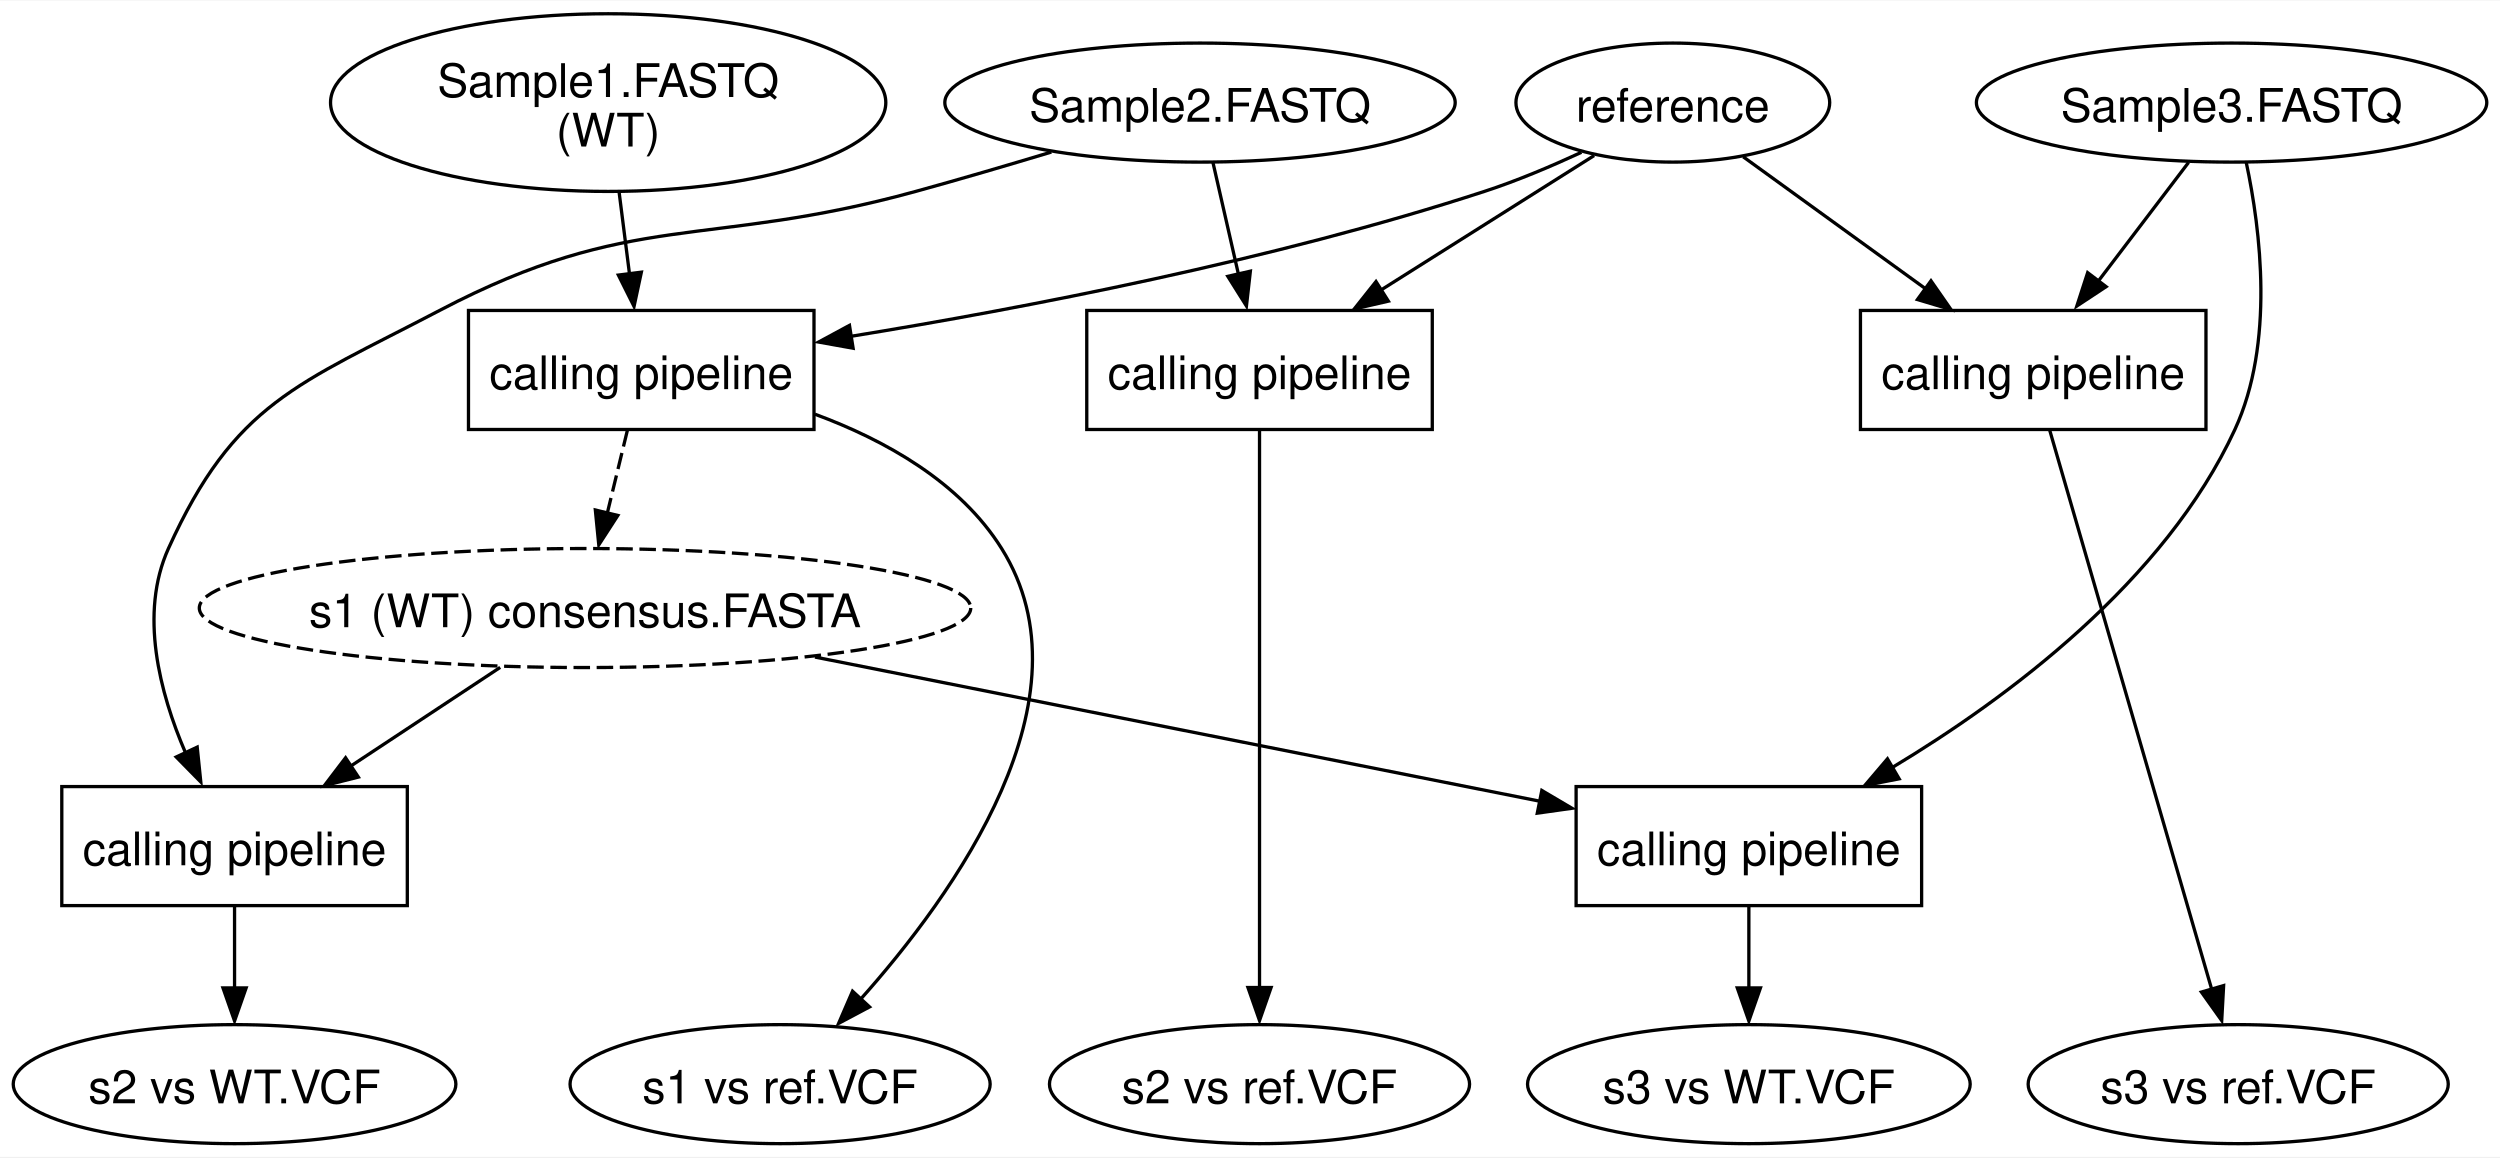
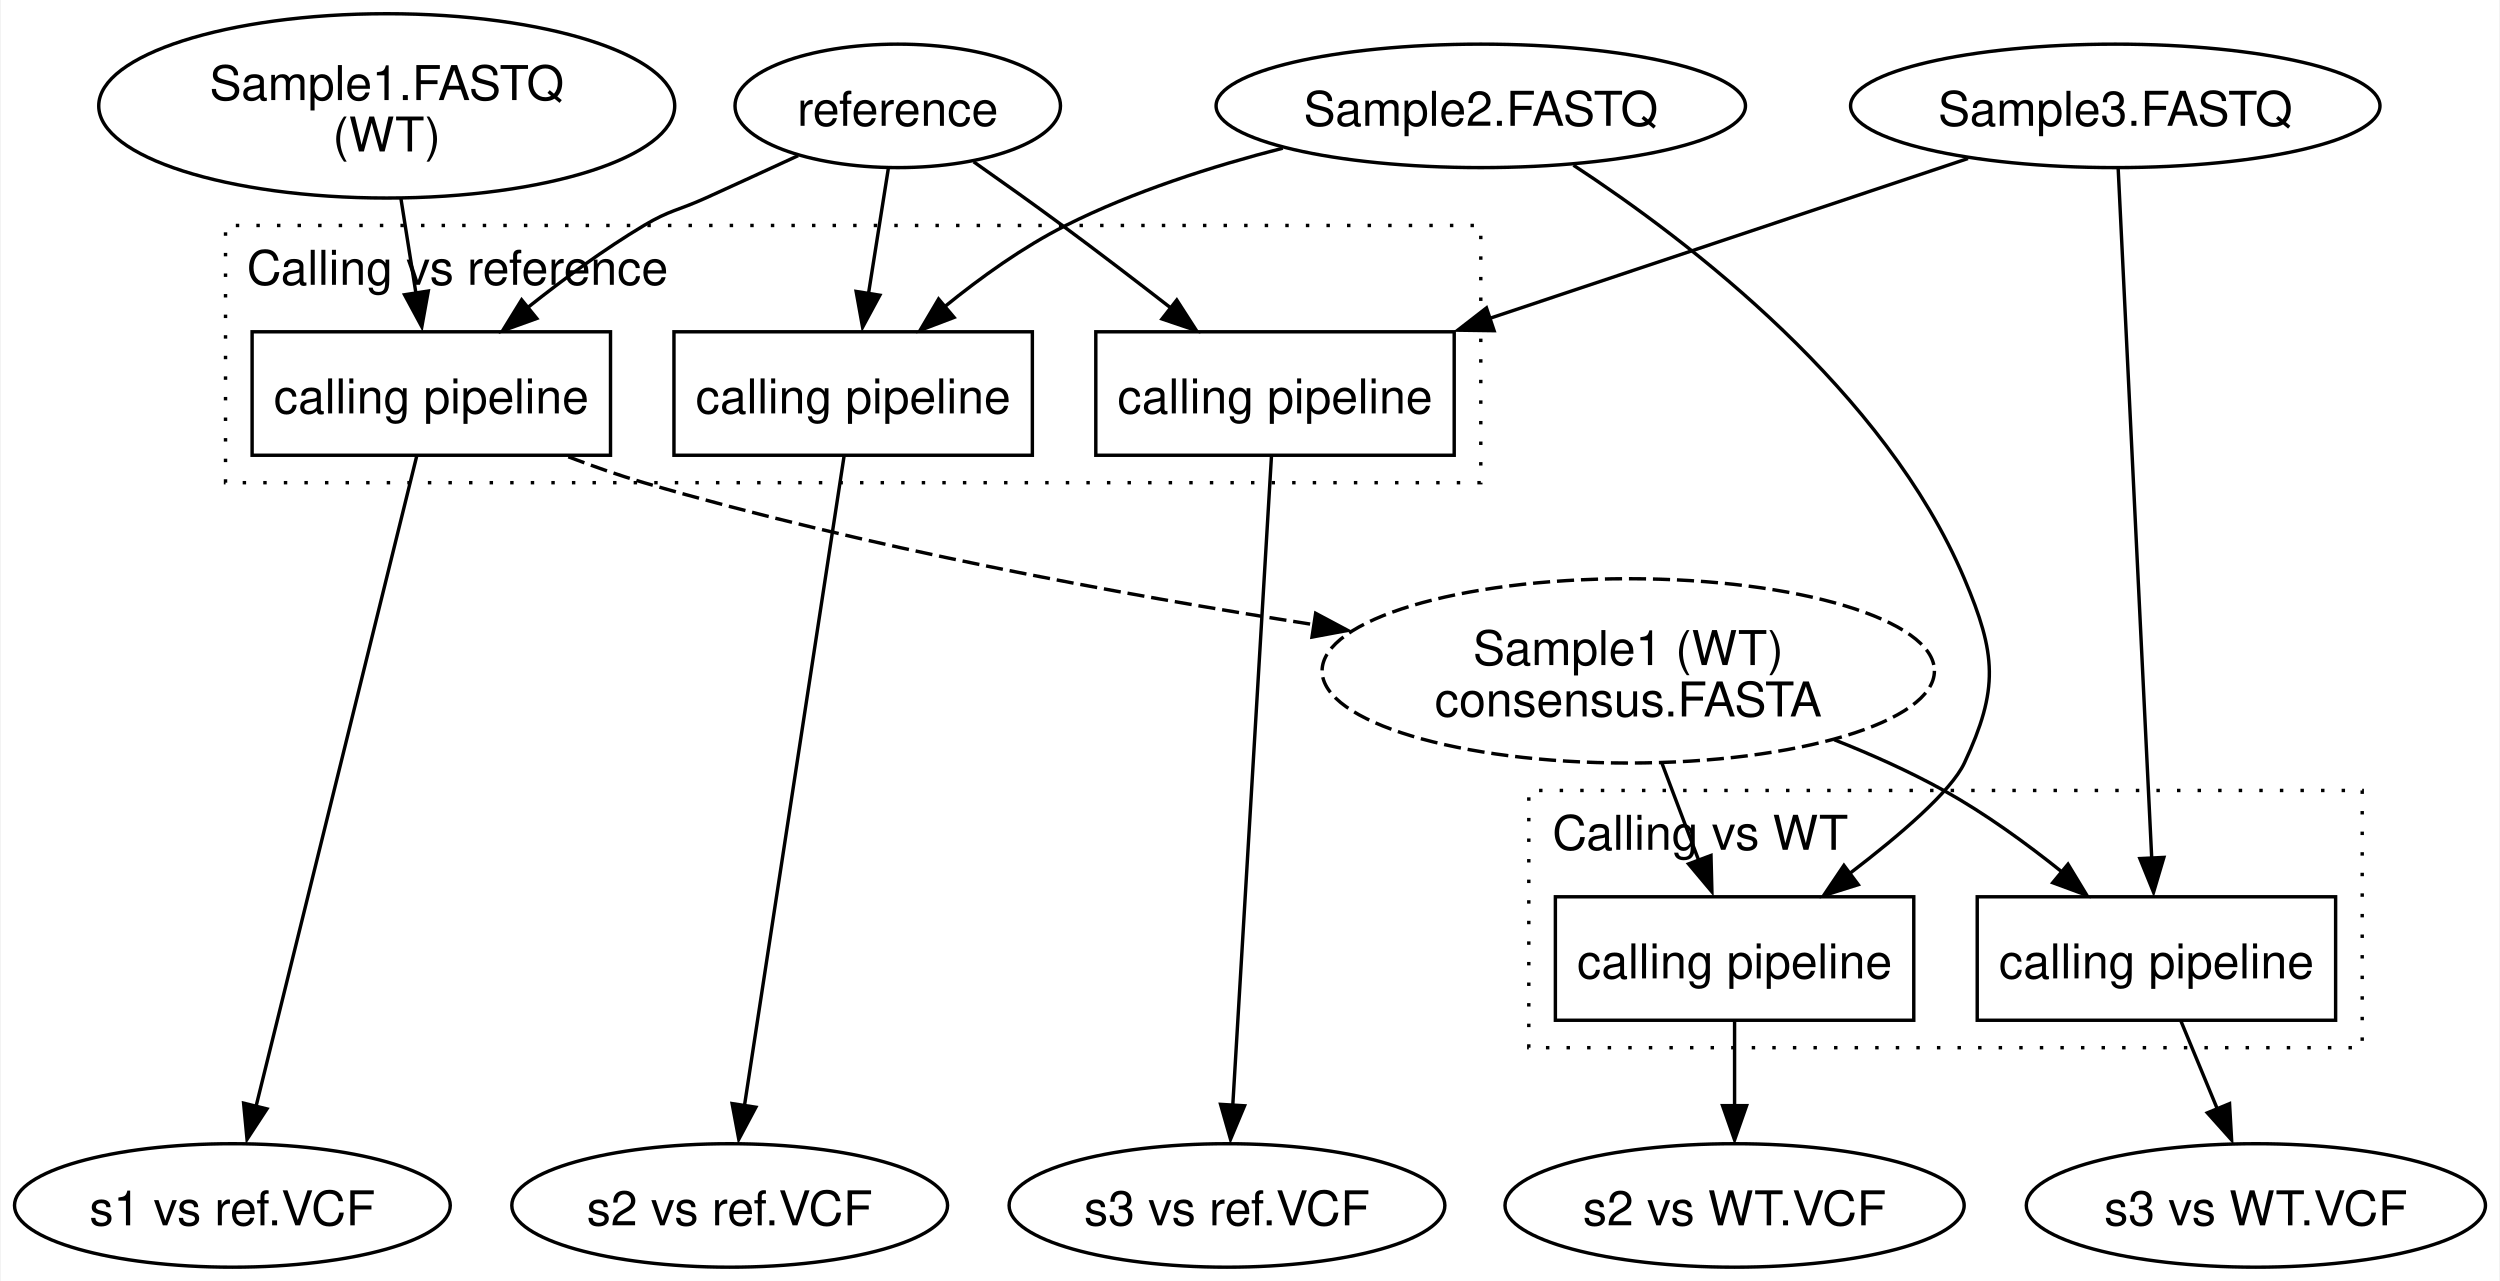
- <svg xmlns="http://www.w3.org/2000/svg" width="756pt" height="350pt" viewBox="0.00 0.00 756.12 349.74">
-   <g id="graph0" class="graph" transform="scale(1 1) rotate(0) translate(4 345.74)">
-     <polygon fill="white" stroke="none" points="-4,4 -4,-345.74 752.12,-345.74 752.12,4 -4,4" />
+ <svg xmlns="http://www.w3.org/2000/svg" width="728pt" height="373pt" viewBox="0.00 0.00 728.48 373.48">
+   <g id="graph0" class="graph" transform="scale(1 1) rotate(0) translate(4 369.48)">
+     <polygon fill="white" stroke="none" points="-4,4 -4,-369.48 724.48,-369.48 724.48,4 -4,4" />
+     <g id="clust6" class="cluster">
+       <polygon fill="none" stroke="black" stroke-dasharray="1,5" points="61.53,-228.74 61.53,-303.74 427.53,-303.74 427.53,-228.74 61.53,-228.74" />
+       <text text-anchor="middle" x="129.16" y="-286.44" font-family="Helvetica,Arial,sans-serif" font-size="14.00">Calling vs reference</text>
+     </g>
+     <g id="clust7" class="cluster">
+       <polygon fill="none" stroke="black" stroke-dasharray="1,5" points="441.53,-64 441.53,-139 684.53,-139 684.53,-64 441.53,-64" />
+       <text text-anchor="middle" x="491.53" y="-121.7" font-family="Helvetica,Arial,sans-serif" font-size="14.00">Calling vs WT</text>
+     </g>
    <g id="node1" class="node">
-       <ellipse fill="none" stroke="black" cx="501.94" cy="-314.87" rx="47.45" ry="18" />
-       <text text-anchor="middle" x="501.94" y="-309.07" font-family="Helvetica,Arial,sans-serif" font-size="14.00">reference</text>
+       <ellipse fill="none" stroke="black" cx="257.53" cy="-338.61" rx="47.45" ry="18" />
+       <text text-anchor="middle" x="257.53" y="-332.81" font-family="Helvetica,Arial,sans-serif" font-size="14.00">reference</text>
    </g>
    <g id="node5" class="node">
-       <polygon fill="none" stroke="black" points="242.19,-252 137.69,-252 137.69,-216 242.19,-216 242.19,-252" />
-       <text text-anchor="middle" x="189.94" y="-228.2" font-family="Helvetica,Arial,sans-serif" font-size="14.00">calling pipeline</text>
+       <polygon fill="none" stroke="black" points="173.78,-272.74 69.28,-272.74 69.28,-236.74 173.78,-236.74 173.78,-272.74" />
+       <text text-anchor="middle" x="121.53" y="-248.94" font-family="Helvetica,Arial,sans-serif" font-size="14.00">calling pipeline</text>
    </g>
    <g id="edge7" class="edge">
-       <path fill="none" stroke="black" d="M474.31,-299.84C465.14,-295.59 454.76,-291.2 444.94,-288 381.14,-267.17 305.59,-252.68 253.37,-244.18" />
-       <polygon fill="black" stroke="black" points="254.02,-240.58 243.59,-242.45 252.92,-247.49 254.02,-240.58" />
+       <path fill="none" stroke="black" d="M228.5,-324.1C219.84,-320.1 210.31,-315.72 201.53,-311.74 193.56,-308.13 191.05,-308.23 183.53,-303.74 171.96,-296.83 160.07,-288.08 149.83,-279.96" />
+       <polygon fill="black" stroke="black" points="152.28,-276.63 142.31,-273.04 147.87,-282.06 152.28,-276.63" />
    </g>
    <g id="node6" class="node">
-       <polygon fill="none" stroke="black" points="429.19,-252 324.69,-252 324.69,-216 429.19,-216 429.19,-252" />
-       <text text-anchor="middle" x="376.94" y="-228.2" font-family="Helvetica,Arial,sans-serif" font-size="14.00">calling pipeline</text>
+       <polygon fill="none" stroke="black" points="296.78,-272.74 192.28,-272.74 192.28,-236.74 296.78,-236.74 296.78,-272.74" />
+       <text text-anchor="middle" x="244.53" y="-248.94" font-family="Helvetica,Arial,sans-serif" font-size="14.00">calling pipeline</text>
    </g>
    <g id="edge8" class="edge">
-       <path fill="none" stroke="black" d="M478.14,-298.85C459.96,-287.38 434.57,-271.36 413.77,-258.24" />
-       <polygon fill="black" stroke="black" points="415.91,-254.82 405.58,-252.44 412.17,-260.74 415.91,-254.82" />
+       <path fill="none" stroke="black" d="M254.77,-320.25C253.09,-309.61 250.89,-295.75 248.96,-283.61" />
+       <polygon fill="black" stroke="black" points="252.31,-283.4 247.28,-274.08 245.4,-284.5 252.31,-283.4" />
    </g>
    <g id="node7" class="node">
-       <polygon fill="none" stroke="black" points="663.19,-252 558.69,-252 558.69,-216 663.19,-216 663.19,-252" />
-       <text text-anchor="middle" x="610.94" y="-228.2" font-family="Helvetica,Arial,sans-serif" font-size="14.00">calling pipeline</text>
+       <polygon fill="none" stroke="black" points="419.78,-272.74 315.28,-272.74 315.28,-236.74 419.78,-236.74 419.78,-272.74" />
+       <text text-anchor="middle" x="367.53" y="-248.94" font-family="Helvetica,Arial,sans-serif" font-size="14.00">calling pipeline</text>
    </g>
    <g id="edge9" class="edge">
-       <path fill="none" stroke="black" d="M523.22,-298.48C538.98,-287.07 560.73,-271.33 578.63,-258.38" />
-       <polygon fill="black" stroke="black" points="580.02,-260.97 586.07,-252.27 575.92,-255.3 580.02,-260.97" />
+       <path fill="none" stroke="black" d="M279.66,-322.3C287.85,-316.56 297.17,-309.92 305.53,-303.74 315.94,-296.04 327.18,-287.44 337.19,-279.66" />
+       <polygon fill="black" stroke="black" points="338.89,-282 344.62,-273.09 334.58,-276.48 338.89,-282" />
    </g>
    <g id="node2" class="node">
-       <ellipse fill="none" stroke="black" cx="179.94" cy="-314.87" rx="83.97" ry="26.87" />
-       <text text-anchor="middle" x="179.94" y="-316.57" font-family="Helvetica,Arial,sans-serif" font-size="14.00">Sample1.FASTQ</text>
-       <text text-anchor="middle" x="179.94" y="-301.57" font-family="Helvetica,Arial,sans-serif" font-size="14.00">(WT)</text>
+       <ellipse fill="none" stroke="black" cx="108.53" cy="-338.61" rx="83.97" ry="26.87" />
+       <text text-anchor="middle" x="108.53" y="-340.31" font-family="Helvetica,Arial,sans-serif" font-size="14.00">Sample1.FASTQ</text>
+       <text text-anchor="middle" x="108.53" y="-325.31" font-family="Helvetica,Arial,sans-serif" font-size="14.00">(WT)</text>
    </g>
    <g id="edge1" class="edge">
-       <path fill="none" stroke="black" d="M183.27,-287.61C184.28,-279.69 185.38,-270.97 186.4,-262.94" />
-       <polygon fill="black" stroke="black" points="189.98,-263.58 187.76,-253.22 183.03,-262.7 189.98,-263.58" />
+       <path fill="none" stroke="black" d="M112.65,-311.71C114.05,-302.88 115.62,-292.97 117.05,-283.97" />
+       <polygon fill="black" stroke="black" points="120.65,-284.63 118.76,-274.2 113.73,-283.53 120.65,-284.63" />
    </g>
    <g id="node3" class="node">
-       <ellipse fill="none" stroke="black" cx="358.94" cy="-314.87" rx="77.18" ry="18" />
-       <text text-anchor="middle" x="358.94" y="-309.07" font-family="Helvetica,Arial,sans-serif" font-size="14.00">Sample2.FASTQ</text>
+       <ellipse fill="none" stroke="black" cx="427.53" cy="-338.61" rx="77.18" ry="18" />
+       <text text-anchor="middle" x="427.53" y="-332.81" font-family="Helvetica,Arial,sans-serif" font-size="14.00">Sample2.FASTQ</text>
    </g>
    <g id="edge3" class="edge">
-       <path fill="none" stroke="black" d="M362.85,-296.76C365.1,-286.9 367.98,-274.28 370.55,-263.01" />
-       <polygon fill="black" stroke="black" points="374.17,-263.88 372.98,-253.35 367.35,-262.32 374.17,-263.88" />
+       <path fill="none" stroke="black" d="M369.82,-326.28C349.2,-321 326.22,-313.64 306.53,-303.74 294.08,-297.48 281.68,-288.56 271.27,-280.1" />
+       <polygon fill="black" stroke="black" points="273.95,-276.93 264.05,-273.17 269.44,-282.29 273.95,-276.93" />
    </g>
    <g id="node8" class="node">
-       <polygon fill="none" stroke="black" points="119.19,-108 14.69,-108 14.69,-72 119.19,-72 119.19,-108" />
-       <text text-anchor="middle" x="66.94" y="-84.2" font-family="Helvetica,Arial,sans-serif" font-size="14.00">calling pipeline</text>
+       <polygon fill="none" stroke="black" points="553.78,-108 449.28,-108 449.28,-72 553.78,-72 553.78,-108" />
+       <text text-anchor="middle" x="501.53" y="-84.2" font-family="Helvetica,Arial,sans-serif" font-size="14.00">calling pipeline</text>
    </g>
    <g id="edge13" class="edge">
-       <path fill="none" stroke="black" d="M313.98,-299.91C300.79,-295.93 286.32,-291.68 272.94,-288 209.34,-270.49 187.37,-282.63 128.94,-252 85.99,-229.49 66.95,-224.18 46.94,-180 38.04,-160.34 44.28,-136.4 52.07,-118.3" />
-       <polygon fill="black" stroke="black" points="55.64,-119.93 56.73,-109.39 49.3,-116.95 55.64,-119.93" />
+       <path fill="none" stroke="black" d="M454.55,-321.31C488.58,-299 545.41,-255.41 568.53,-200.74 577.84,-178.74 578.65,-168.64 568.53,-147 564.69,-138.79 549.83,-126.04 535.08,-114.78" />
+       <polygon fill="black" stroke="black" points="537.59,-111.54 527.49,-108.36 533.41,-117.15 537.59,-111.54" />
    </g>
    <g id="node4" class="node">
-       <ellipse fill="none" stroke="black" cx="670.94" cy="-314.87" rx="77.18" ry="18" />
-       <text text-anchor="middle" x="670.94" y="-309.07" font-family="Helvetica,Arial,sans-serif" font-size="14.00">Sample3.FASTQ</text>
+       <ellipse fill="none" stroke="black" cx="612.53" cy="-338.61" rx="77.18" ry="18" />
+       <text text-anchor="middle" x="612.53" y="-332.81" font-family="Helvetica,Arial,sans-serif" font-size="14.00">Sample3.FASTQ</text>
    </g>
    <g id="edge5" class="edge">
-       <path fill="none" stroke="black" d="M657.92,-296.76C649.96,-286.29 639.61,-272.69 630.66,-260.92" />
-       <polygon fill="black" stroke="black" points="632.99,-259.19 624.14,-253.35 627.41,-263.43 632.99,-259.19" />
+       <path fill="none" stroke="black" d="M569.58,-323.26C530.95,-310.35 473.74,-291.23 430.05,-276.63" />
+       <polygon fill="black" stroke="black" points="431.41,-273.06 420.82,-273.21 429.19,-279.7 431.41,-273.06" />
    </g>
    <g id="node9" class="node">
-       <polygon fill="none" stroke="black" points="577.19,-108 472.69,-108 472.69,-72 577.19,-72 577.19,-108" />
-       <text text-anchor="middle" x="524.94" y="-84.2" font-family="Helvetica,Arial,sans-serif" font-size="14.00">calling pipeline</text>
+       <polygon fill="none" stroke="black" points="676.78,-108 572.28,-108 572.28,-72 676.78,-72 676.78,-108" />
+       <text text-anchor="middle" x="624.53" y="-84.2" font-family="Helvetica,Arial,sans-serif" font-size="14.00">calling pipeline</text>
    </g>
    <g id="edge15" class="edge">
-       <path fill="none" stroke="black" d="M675.39,-296.67C679.7,-276.37 683.99,-242.07 671.94,-216 650.72,-170.08 603.38,-134.84 568.13,-113.66" />
-       <polygon fill="black" stroke="black" points="570.39,-110.35 559.99,-108.32 566.86,-116.39 570.39,-110.35" />
+       <path fill="none" stroke="black" d="M613.38,-320.27C615.42,-278.26 620.65,-170.73 623.16,-119.27" />
+       <polygon fill="black" stroke="black" points="626.7,-119.48 623.69,-109.32 619.71,-119.14 626.7,-119.48" />
    </g>
    <g id="node10" class="node">
-       <ellipse fill="none" stroke="black" cx="231.94" cy="-18" rx="63.53" ry="18" />
-       <text text-anchor="middle" x="231.94" y="-12.2" font-family="Helvetica,Arial,sans-serif" font-size="14.00">s1 vs ref.VCF</text>
+       <ellipse fill="none" stroke="black" cx="63.53" cy="-18" rx="63.53" ry="18" />
+       <text text-anchor="middle" x="63.53" y="-12.2" font-family="Helvetica,Arial,sans-serif" font-size="14.00">s1 vs ref.VCF</text>
    </g>
    <g id="edge2" class="edge">
-       <path fill="none" stroke="black" d="M242.46,-220.63C263.82,-212.73 286.39,-200.07 298.94,-180 327.22,-134.81 284.9,-75.62 255.73,-43.06" />
-       <polygon fill="black" stroke="black" points="258.99,-41.36 249.64,-36.39 253.85,-46.11 258.99,-41.36" />
+       <path fill="none" stroke="black" d="M117.27,-236.48C107.32,-196.21 82.49,-95.74 70.39,-46.75" />
+       <polygon fill="black" stroke="black" points="73.6,-46.15 67.8,-37.29 66.8,-47.83 73.6,-46.15" />
    </g>
    <g id="node15" class="node">
-       <ellipse fill="none" stroke="black" stroke-dasharray="5,2" cx="172.94" cy="-162" rx="116.66" ry="18" />
-       <text text-anchor="middle" x="172.94" y="-156.2" font-family="Helvetica,Arial,sans-serif" font-size="14.00">s1 (WT) consensus.FASTA</text>
+       <ellipse fill="none" stroke="black" stroke-dasharray="5,2" cx="470.53" cy="-173.87" rx="89.27" ry="26.87" />
+       <text text-anchor="middle" x="470.53" y="-175.57" font-family="Helvetica,Arial,sans-serif" font-size="14.00">Sample1 (WT)</text>
+       <text text-anchor="middle" x="470.53" y="-160.57" font-family="Helvetica,Arial,sans-serif" font-size="14.00">consensus.FASTA</text>
    </g>
    <g id="edge10" class="edge">
-       <path fill="none" stroke="black" stroke-dasharray="5,2" d="M185.74,-215.7C183.91,-208.15 181.72,-199.12 179.67,-190.68" />
-       <polygon fill="black" stroke="black" points="182.86,-190 177.1,-181.1 176.06,-191.65 182.86,-190" />
+       <path fill="none" stroke="black" stroke-dasharray="5,2" d="M161.48,-236.29C168.73,-233.51 176.29,-230.86 183.53,-228.74 247.76,-209.96 322.05,-196.23 378.96,-187.33" />
+       <polygon fill="black" stroke="black" points="379.38,-190.65 388.74,-185.67 378.32,-183.73 379.38,-190.65" />
    </g>
    <g id="node11" class="node">
-       <ellipse fill="none" stroke="black" cx="376.94" cy="-18" rx="63.53" ry="18" />
-       <text text-anchor="middle" x="376.94" y="-12.2" font-family="Helvetica,Arial,sans-serif" font-size="14.00">s2 vs ref.VCF</text>
+       <ellipse fill="none" stroke="black" cx="208.53" cy="-18" rx="63.53" ry="18" />
+       <text text-anchor="middle" x="208.53" y="-12.2" font-family="Helvetica,Arial,sans-serif" font-size="14.00">s2 vs ref.VCF</text>
    </g>
    <g id="edge4" class="edge">
-       <path fill="none" stroke="black" d="M376.94,-215.85C376.94,-178.99 376.94,-91.92 376.94,-46.96" />
-       <polygon fill="black" stroke="black" points="380.44,-47.23 376.94,-37.23 373.44,-47.23 380.44,-47.23" />
+       <path fill="none" stroke="black" d="M241.88,-236.48C235.72,-196.29 220.37,-96.16 212.83,-47.06" />
+       <polygon fill="black" stroke="black" points="216.16,-46.64 211.18,-37.29 209.24,-47.7 216.16,-46.64" />
    </g>
    <g id="node12" class="node">
-       <ellipse fill="none" stroke="black" cx="672.94" cy="-18" rx="63.53" ry="18" />
-       <text text-anchor="middle" x="672.94" y="-12.2" font-family="Helvetica,Arial,sans-serif" font-size="14.00">s3 vs ref.VCF</text>
+       <ellipse fill="none" stroke="black" cx="353.53" cy="-18" rx="63.53" ry="18" />
+       <text text-anchor="middle" x="353.53" y="-12.2" font-family="Helvetica,Arial,sans-serif" font-size="14.00">s3 vs ref.VCF</text>
    </g>
    <g id="edge6" class="edge">
-       <path fill="none" stroke="black" d="M615.91,-215.85C626.62,-178.91 651.92,-91.55 664.93,-46.67" />
-       <polygon fill="black" stroke="black" points="668.53,-47.81 667.95,-37.23 661.81,-45.86 668.53,-47.81" />
+       <path fill="none" stroke="black" d="M366.5,-236.48C364.11,-196.29 358.13,-96.16 355.21,-47.06" />
+       <polygon fill="black" stroke="black" points="358.65,-47.06 354.56,-37.29 351.66,-47.48 358.65,-47.06" />
    </g>
    <g id="node13" class="node">
-       <ellipse fill="none" stroke="black" cx="66.94" cy="-18" rx="66.94" ry="18" />
-       <text text-anchor="middle" x="66.94" y="-12.2" font-family="Helvetica,Arial,sans-serif" font-size="14.00">s2 vs WT.VCF</text>
+       <ellipse fill="none" stroke="black" cx="501.53" cy="-18" rx="66.94" ry="18" />
+       <text text-anchor="middle" x="501.53" y="-12.2" font-family="Helvetica,Arial,sans-serif" font-size="14.00">s2 vs WT.VCF</text>
    </g>
    <g id="edge14" class="edge">
-       <path fill="none" stroke="black" d="M66.94,-71.7C66.94,-64.24 66.94,-55.32 66.94,-46.97" />
-       <polygon fill="black" stroke="black" points="70.44,-47.1 66.94,-37.1 63.44,-47.1 70.44,-47.1" />
+       <path fill="none" stroke="black" d="M501.53,-71.7C501.53,-64.24 501.53,-55.32 501.53,-46.97" />
+       <polygon fill="black" stroke="black" points="505.03,-47.1 501.53,-37.1 498.03,-47.1 505.03,-47.1" />
    </g>
    <g id="node14" class="node">
-       <ellipse fill="none" stroke="black" cx="524.94" cy="-18" rx="66.94" ry="18" />
-       <text text-anchor="middle" x="524.94" y="-12.2" font-family="Helvetica,Arial,sans-serif" font-size="14.00">s3 vs WT.VCF</text>
+       <ellipse fill="none" stroke="black" cx="653.53" cy="-18" rx="66.94" ry="18" />
+       <text text-anchor="middle" x="653.53" y="-12.2" font-family="Helvetica,Arial,sans-serif" font-size="14.00">s3 vs WT.VCF</text>
    </g>
    <g id="edge16" class="edge">
-       <path fill="none" stroke="black" d="M524.94,-71.7C524.94,-64.24 524.94,-55.32 524.94,-46.97" />
-       <polygon fill="black" stroke="black" points="528.44,-47.1 524.94,-37.1 521.44,-47.1 528.44,-47.1" />
+       <path fill="none" stroke="black" d="M631.7,-71.7C634.9,-63.98 638.74,-54.71 642.3,-46.11" />
+       <polygon fill="black" stroke="black" points="645.85,-47.68 646.45,-37.1 639.38,-45 645.85,-47.68" />
    </g>
    <g id="edge11" class="edge">
-       <path fill="none" stroke="black" d="M147.28,-144.05C133.69,-135.07 116.78,-123.91 101.99,-114.14" />
-       <polygon fill="black" stroke="black" points="104.38,-110.87 94.1,-108.28 100.52,-116.71 104.38,-110.87" />
+       <path fill="none" stroke="black" d="M480.34,-146.97C483.76,-137.94 487.6,-127.79 491.07,-118.63" />
+       <polygon fill="black" stroke="black" points="494.65,-120.05 494.92,-109.46 488.11,-117.58 494.65,-120.05" />
    </g>
    <g id="edge12" class="edge">
-       <path fill="none" stroke="black" d="M242.49,-147.17C306.28,-134.48 399.96,-115.86 461.68,-103.58" />
-       <polygon fill="black" stroke="black" points="462.32,-106.82 471.44,-101.44 460.95,-99.96 462.32,-106.82" />
+       <path fill="none" stroke="black" d="M530.61,-153.78C541.5,-149.48 552.56,-144.52 562.53,-139 574.53,-132.35 586.69,-123.5 597.03,-115.21" />
+       <polygon fill="black" stroke="black" points="598.75,-117.5 604.24,-108.44 594.3,-112.1 598.75,-117.5" />
    </g>
  </g>
</svg>
